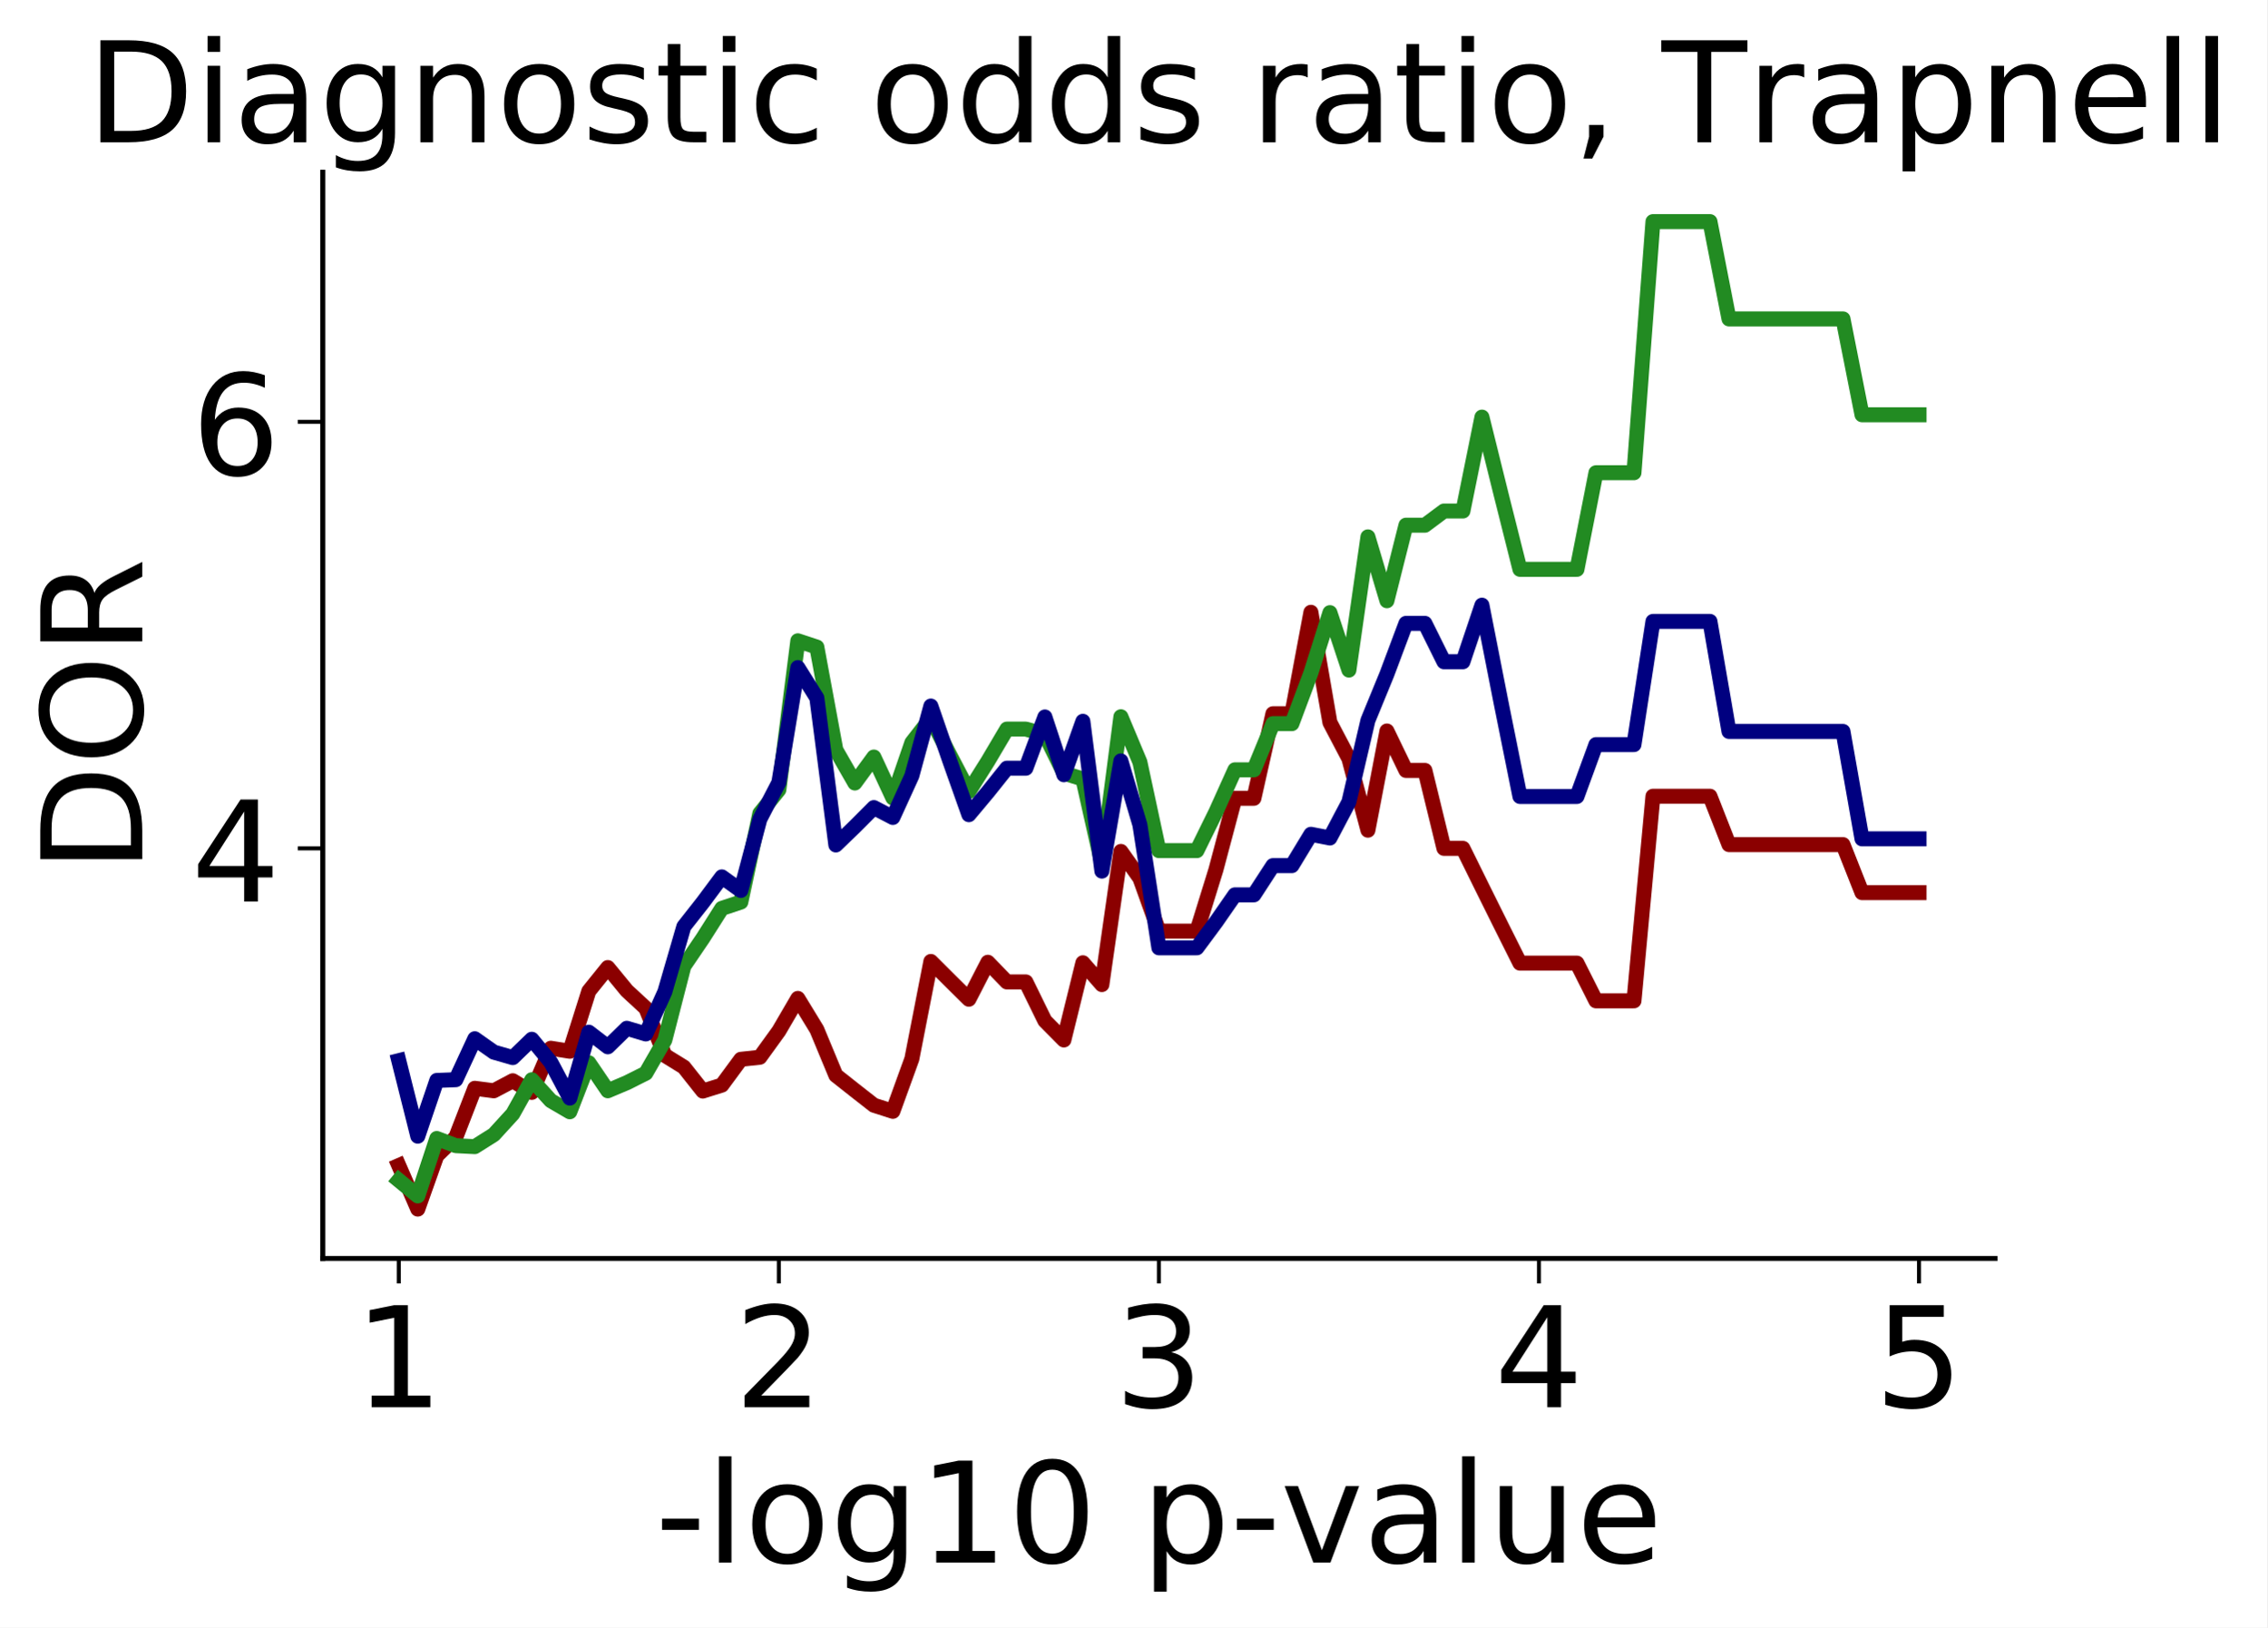
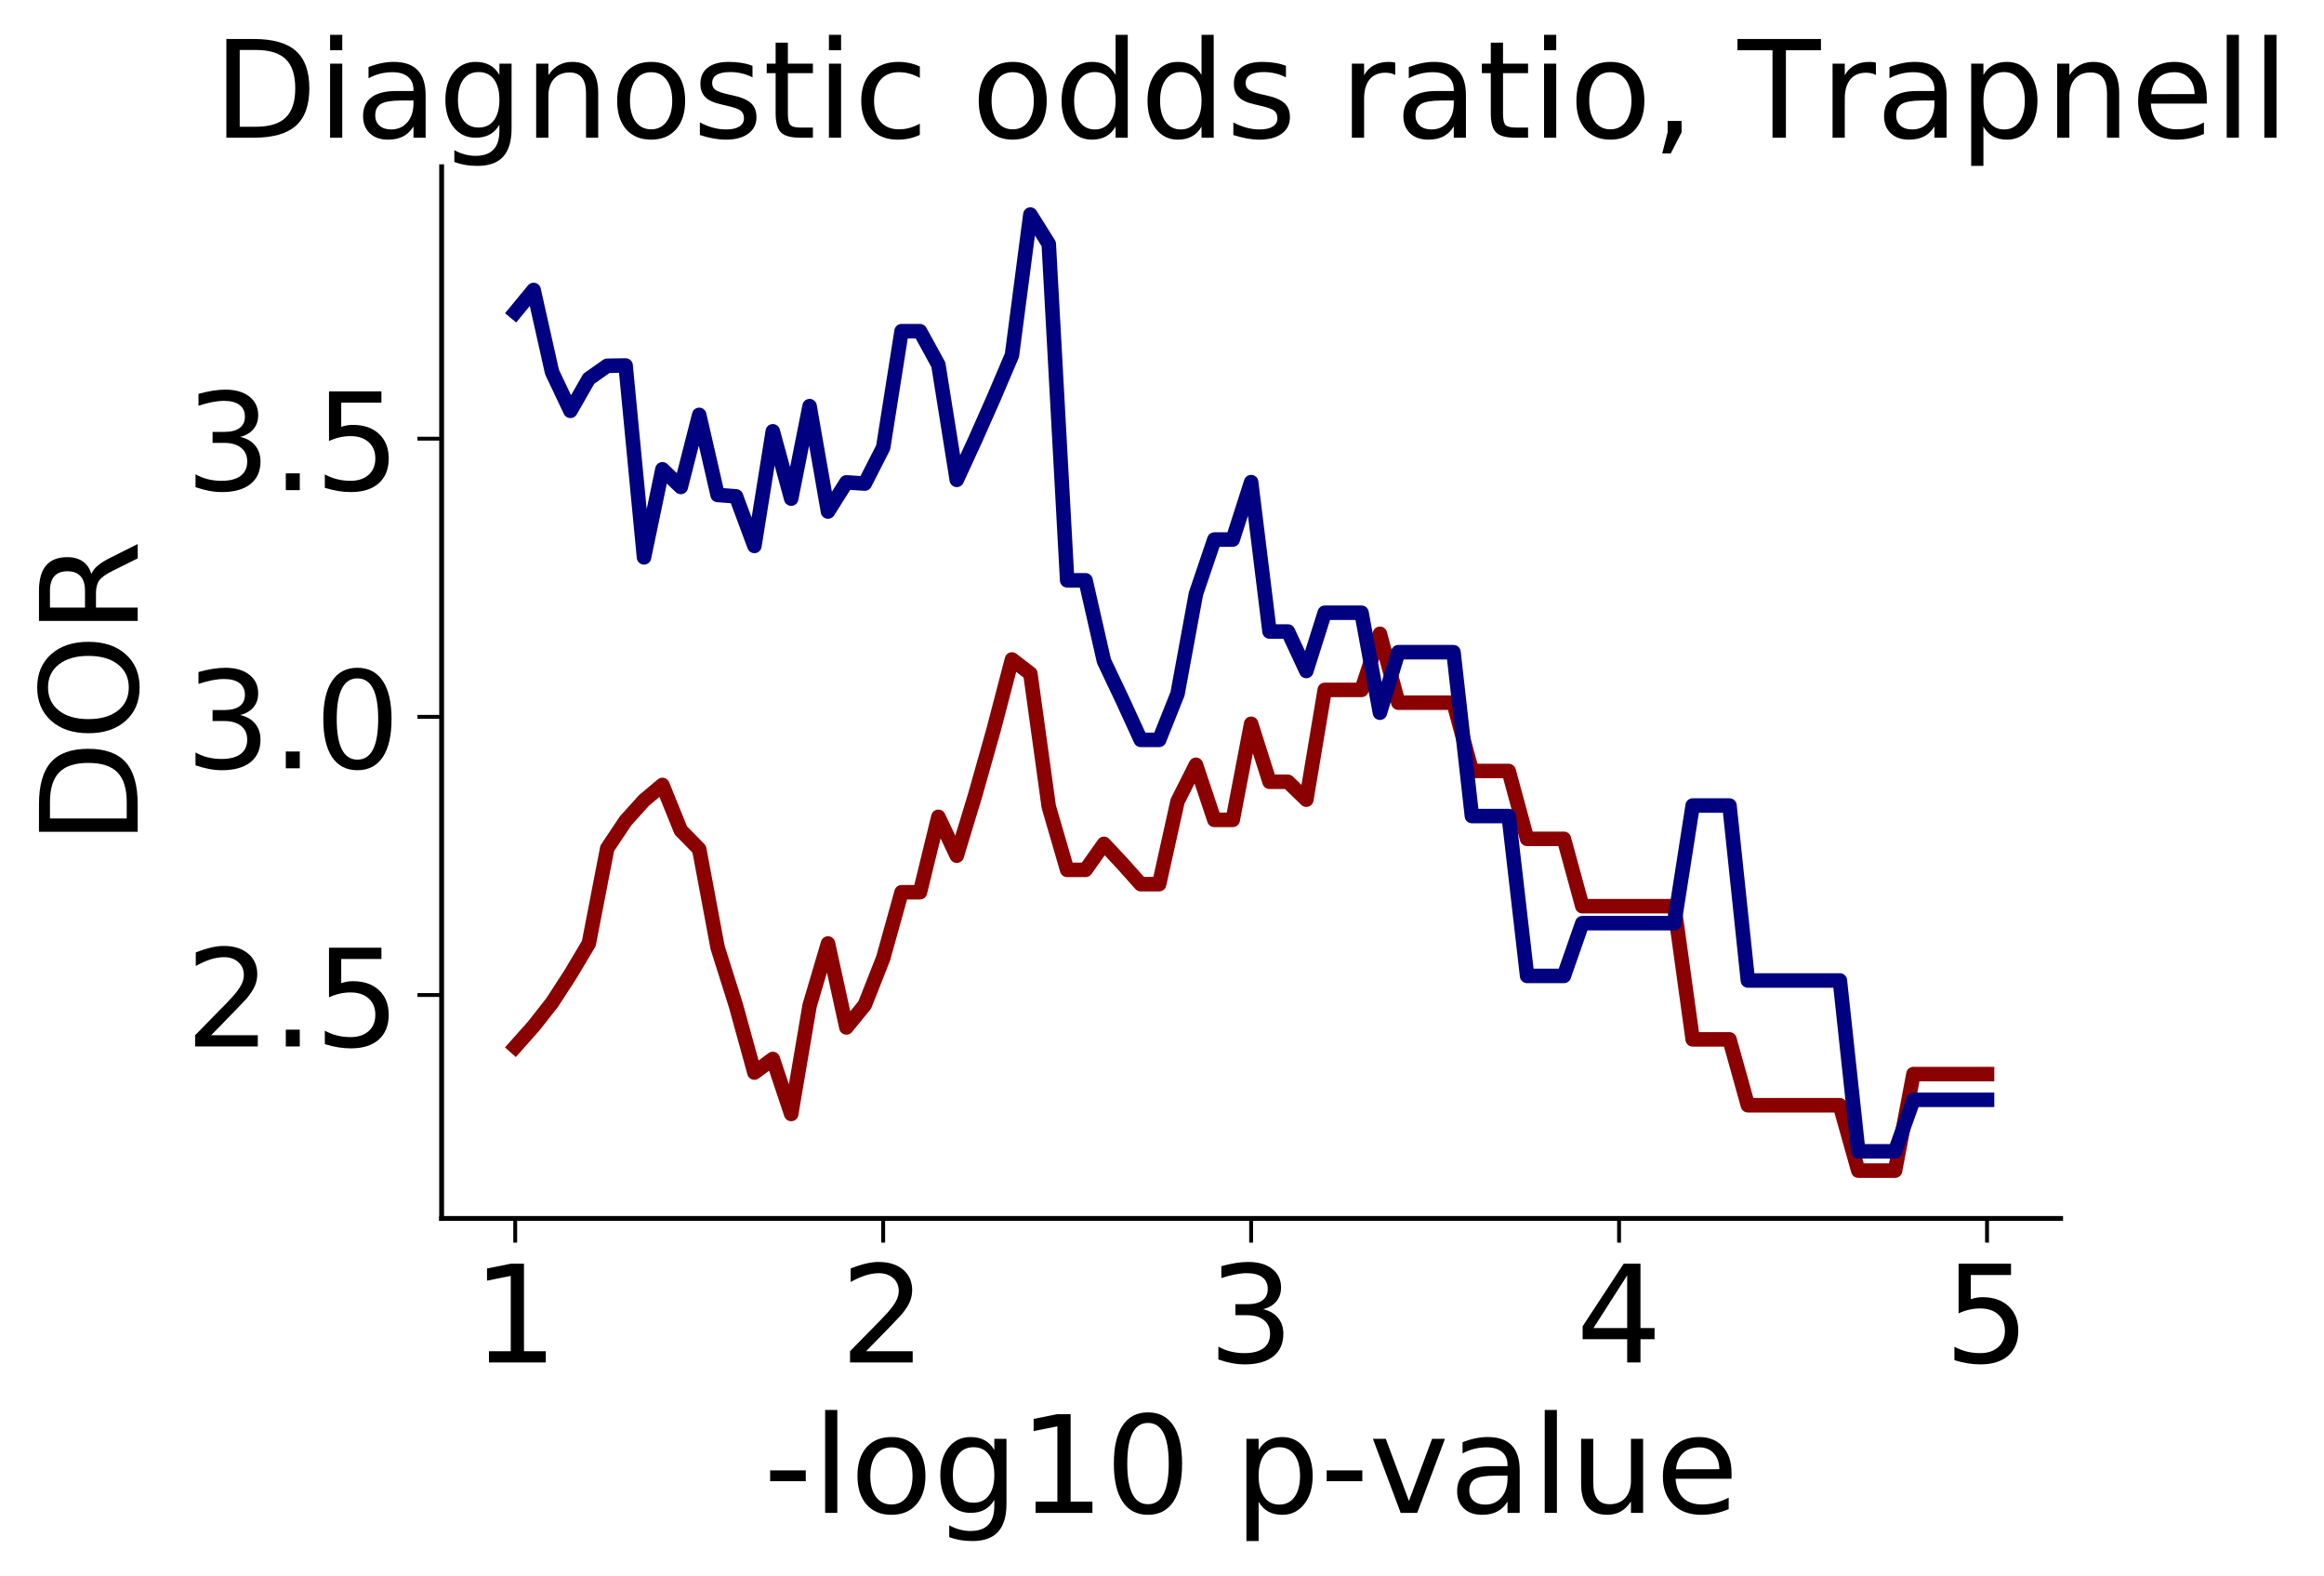
- <svg xmlns="http://www.w3.org/2000/svg" xmlns:xlink="http://www.w3.org/1999/xlink" height="325.813pt" version="1.1" viewBox="0 0 453.877 325.813" width="453.877pt">
+ <svg xmlns="http://www.w3.org/2000/svg" xmlns:xlink="http://www.w3.org/1999/xlink" height="325.813pt" version="1.1" viewBox="0 0 480.591 325.813" width="480.591pt">
  <defs>
    <style type="text/css">
*{stroke-linecap:butt;stroke-linejoin:round;}
  </style>
  </defs>
  <g id="figure_1">
    <g id="patch_1">
-       <path d="M 0 325.813  L 453.877 325.813  L 453.877 0  L 0 0  z " style="fill:#ffffff;" />
+       <path d="M 0 325.813  L 480.591 325.813  L 480.591 0  L 0 0  z " style="fill:#ffffff;" />
    </g>
    <g id="axes_1">
      <g id="patch_2">
-         <path d="M 64.614 251.916  L 399.414 251.916  L 399.414 34.476  L 64.614 34.476  z " style="fill:#ffffff;" />
+         <path d="M 91.328 251.916  L 426.127 251.916  L 426.127 34.476  L 91.328 34.476  z " style="fill:#ffffff;" />
      </g>
      <g id="matplotlib.axis_1">
        <g id="xtick_1">
          <g id="line2d_1">
            <defs>
-               <path d="M 0 0  L 0 5  " id="md855a90c80" style="stroke:#000000;stroke-width:0.8;" />
-             </defs>
-             <g>
-               <use style="stroke:#000000;stroke-width:0.8;" x="79.832" xlink:href="#md855a90c80" y="251.916" />
+               <path d="M 0 0  L 0 5  " id="m1de0b2a63a" style="stroke:#000000;stroke-width:0.8;" />
+             </defs>
+             <g>
+               <use style="stroke:#000000;stroke-width:0.8;" x="106.546" xlink:href="#m1de0b2a63a" y="251.916" />
            </g>
          </g>
          <g id="text_1">
            <defs>
              <path d="M 12.406 8.297  L 28.516 8.297  L 28.516 63.922  L 10.984 60.406  L 10.984 69.391  L 28.422 72.906  L 38.281 72.906  L 38.281 8.297  L 54.391 8.297  L 54.391 0  L 12.406 0  z " id="DejaVuSans-49" />
            </defs>
-             <g transform="translate(70.92443 281.6913)scale(0.28 -0.28)">
+             <g transform="translate(97.63818 281.6913)scale(0.28 -0.28)">
              <use xlink:href="#DejaVuSans-49" />
            </g>
          </g>
        </g>
        <g id="xtick_2">
          <g id="line2d_2">
            <g>
-               <use style="stroke:#000000;stroke-width:0.8;" x="155.923" xlink:href="#md855a90c80" y="251.916" />
+               <use style="stroke:#000000;stroke-width:0.8;" x="182.637" xlink:href="#m1de0b2a63a" y="251.916" />
            </g>
          </g>
          <g id="text_2">
            <defs>
              <path d="M 19.188 8.297  L 53.609 8.297  L 53.609 0  L 7.328 0  L 7.328 8.297  Q 12.938 14.109 22.625 23.891  Q 32.328 33.688 34.812 36.531  Q 39.547 41.844 41.422 45.531  Q 43.312 49.219 43.312 52.781  Q 43.312 58.594 39.234 62.25  Q 35.156 65.922 28.609 65.922  Q 23.969 65.922 18.812 64.312  Q 13.672 62.703 7.812 59.422  L 7.812 69.391  Q 13.766 71.781 18.938 73  Q 24.125 74.219 28.422 74.219  Q 39.75 74.219 46.484 68.547  Q 53.219 62.891 53.219 53.422  Q 53.219 48.922 51.531 44.891  Q 49.859 40.875 45.406 35.406  Q 44.188 33.984 37.641 27.219  Q 31.109 20.453 19.188 8.297  z " id="DejaVuSans-50" />
            </defs>
-             <g transform="translate(147.0153 281.6913)scale(0.28 -0.28)">
+             <g transform="translate(173.7291 281.6913)scale(0.28 -0.28)">
              <use xlink:href="#DejaVuSans-50" />
            </g>
          </g>
        </g>
        <g id="xtick_3">
          <g id="line2d_3">
            <g>
-               <use style="stroke:#000000;stroke-width:0.8;" x="232.014" xlink:href="#md855a90c80" y="251.916" />
+               <use style="stroke:#000000;stroke-width:0.8;" x="258.728" xlink:href="#m1de0b2a63a" y="251.916" />
            </g>
          </g>
          <g id="text_3">
            <defs>
              <path d="M 40.578 39.312  Q 47.656 37.797 51.625 33  Q 55.609 28.219 55.609 21.188  Q 55.609 10.406 48.188 4.484  Q 40.766 -1.422 27.094 -1.422  Q 22.516 -1.422 17.656 -0.516  Q 12.797 0.391 7.625 2.203  L 7.625 11.719  Q 11.719 9.328 16.594 8.109  Q 21.484 6.891 26.812 6.891  Q 36.078 6.891 40.938 10.547  Q 45.797 14.203 45.797 21.188  Q 45.797 27.641 41.281 31.266  Q 36.766 34.906 28.719 34.906  L 20.219 34.906  L 20.219 43.016  L 29.109 43.016  Q 36.375 43.016 40.234 45.922  Q 44.094 48.828 44.094 54.297  Q 44.094 59.906 40.109 62.906  Q 36.141 65.922 28.719 65.922  Q 24.656 65.922 20.016 65.031  Q 15.375 64.156 9.812 62.312  L 9.812 71.094  Q 15.438 72.656 20.344 73.438  Q 25.25 74.219 29.594 74.219  Q 40.828 74.219 47.359 69.109  Q 53.906 64.016 53.906 55.328  Q 53.906 49.266 50.438 45.094  Q 46.969 40.922 40.578 39.312  z " id="DejaVuSans-51" />
            </defs>
-             <g transform="translate(223.1062 281.6913)scale(0.28 -0.28)">
+             <g transform="translate(249.82 281.6913)scale(0.28 -0.28)">
              <use xlink:href="#DejaVuSans-51" />
            </g>
          </g>
        </g>
        <g id="xtick_4">
          <g id="line2d_4">
            <g>
-               <use style="stroke:#000000;stroke-width:0.8;" x="308.105" xlink:href="#md855a90c80" y="251.916" />
+               <use style="stroke:#000000;stroke-width:0.8;" x="334.818" xlink:href="#m1de0b2a63a" y="251.916" />
            </g>
          </g>
          <g id="text_4">
            <defs>
              <path d="M 37.797 64.312  L 12.891 25.391  L 37.797 25.391  z M 35.203 72.906  L 47.609 72.906  L 47.609 25.391  L 58.016 25.391  L 58.016 17.188  L 47.609 17.188  L 47.609 0  L 37.797 0  L 37.797 17.188  L 4.891 17.188  L 4.891 26.703  z " id="DejaVuSans-52" />
            </defs>
-             <g transform="translate(299.1972 281.6913)scale(0.28 -0.28)">
+             <g transform="translate(325.9109 281.6913)scale(0.28 -0.28)">
              <use xlink:href="#DejaVuSans-52" />
            </g>
          </g>
        </g>
        <g id="xtick_5">
          <g id="line2d_5">
            <g>
-               <use style="stroke:#000000;stroke-width:0.8;" x="384.196" xlink:href="#md855a90c80" y="251.916" />
+               <use style="stroke:#000000;stroke-width:0.8;" x="410.909" xlink:href="#m1de0b2a63a" y="251.916" />
            </g>
          </g>
          <g id="text_5">
            <defs>
              <path d="M 10.797 72.906  L 49.516 72.906  L 49.516 64.594  L 19.828 64.594  L 19.828 46.734  Q 21.969 47.469 24.109 47.828  Q 26.266 48.188 28.422 48.188  Q 40.625 48.188 47.75 41.5  Q 54.891 34.812 54.891 23.391  Q 54.891 11.625 47.562 5.094  Q 40.234 -1.422 26.906 -1.422  Q 22.312 -1.422 17.547 -0.641  Q 12.797 0.141 7.719 1.703  L 7.719 11.625  Q 12.109 9.234 16.797 8.062  Q 21.484 6.891 26.703 6.891  Q 35.156 6.891 40.078 11.328  Q 45.016 15.766 45.016 23.391  Q 45.016 31 40.078 35.438  Q 35.156 39.891 26.703 39.891  Q 22.75 39.891 18.812 39.016  Q 14.891 38.141 10.797 36.281  z " id="DejaVuSans-53" />
            </defs>
-             <g transform="translate(375.2881 281.6913)scale(0.28 -0.28)">
+             <g transform="translate(402.0018 281.6913)scale(0.28 -0.28)">
              <use xlink:href="#DejaVuSans-53" />
            </g>
          </g>
        </g>
        <g id="text_6">
          <defs>
            <path d="M 4.891 31.391  L 31.203 31.391  L 31.203 23.391  L 4.891 23.391  z " id="DejaVuSans-45" />
            <path d="M 9.422 75.984  L 18.406 75.984  L 18.406 0  L 9.422 0  z " id="DejaVuSans-108" />
            <path d="M 30.609 48.391  Q 23.391 48.391 19.188 42.75  Q 14.984 37.109 14.984 27.297  Q 14.984 17.484 19.156 11.844  Q 23.344 6.203 30.609 6.203  Q 37.797 6.203 41.984 11.859  Q 46.188 17.531 46.188 27.297  Q 46.188 37.016 41.984 42.703  Q 37.797 48.391 30.609 48.391  z M 30.609 56  Q 42.328 56 49.016 48.375  Q 55.719 40.766 55.719 27.297  Q 55.719 13.875 49.016 6.219  Q 42.328 -1.422 30.609 -1.422  Q 18.844 -1.422 12.172 6.219  Q 5.516 13.875 5.516 27.297  Q 5.516 40.766 12.172 48.375  Q 18.844 56 30.609 56  z " id="DejaVuSans-111" />
            <path d="M 45.406 27.984  Q 45.406 37.75 41.375 43.109  Q 37.359 48.484 30.078 48.484  Q 22.859 48.484 18.828 43.109  Q 14.797 37.75 14.797 27.984  Q 14.797 18.266 18.828 12.891  Q 22.859 7.516 30.078 7.516  Q 37.359 7.516 41.375 12.891  Q 45.406 18.266 45.406 27.984  z M 54.391 6.781  Q 54.391 -7.172 48.188 -13.984  Q 42 -20.797 29.203 -20.797  Q 24.469 -20.797 20.266 -20.094  Q 16.062 -19.391 12.109 -17.922  L 12.109 -9.188  Q 16.062 -11.328 19.922 -12.344  Q 23.781 -13.375 27.781 -13.375  Q 36.625 -13.375 41.016 -8.766  Q 45.406 -4.156 45.406 5.172  L 45.406 9.625  Q 42.625 4.781 38.281 2.391  Q 33.938 0 27.875 0  Q 17.828 0 11.672 7.656  Q 5.516 15.328 5.516 27.984  Q 5.516 40.672 11.672 48.328  Q 17.828 56 27.875 56  Q 33.938 56 38.281 53.609  Q 42.625 51.219 45.406 46.391  L 45.406 54.688  L 54.391 54.688  z " id="DejaVuSans-103" />
            <path d="M 31.781 66.406  Q 24.172 66.406 20.328 58.906  Q 16.5 51.422 16.5 36.375  Q 16.5 21.391 20.328 13.891  Q 24.172 6.391 31.781 6.391  Q 39.453 6.391 43.281 13.891  Q 47.125 21.391 47.125 36.375  Q 47.125 51.422 43.281 58.906  Q 39.453 66.406 31.781 66.406  z M 31.781 74.219  Q 44.047 74.219 50.516 64.516  Q 56.984 54.828 56.984 36.375  Q 56.984 17.969 50.516 8.266  Q 44.047 -1.422 31.781 -1.422  Q 19.531 -1.422 13.062 8.266  Q 6.594 17.969 6.594 36.375  Q 6.594 54.828 13.062 64.516  Q 19.531 74.219 31.781 74.219  z " id="DejaVuSans-48" />
            <path id="DejaVuSans-32" />
            <path d="M 18.109 8.203  L 18.109 -20.797  L 9.078 -20.797  L 9.078 54.688  L 18.109 54.688  L 18.109 46.391  Q 20.953 51.266 25.266 53.625  Q 29.594 56 35.594 56  Q 45.562 56 51.781 48.094  Q 58.016 40.188 58.016 27.297  Q 58.016 14.406 51.781 6.484  Q 45.562 -1.422 35.594 -1.422  Q 29.594 -1.422 25.266 0.953  Q 20.953 3.328 18.109 8.203  z M 48.688 27.297  Q 48.688 37.203 44.609 42.844  Q 40.531 48.484 33.406 48.484  Q 26.266 48.484 22.188 42.844  Q 18.109 37.203 18.109 27.297  Q 18.109 17.391 22.188 11.75  Q 26.266 6.109 33.406 6.109  Q 40.531 6.109 44.609 11.75  Q 48.688 17.391 48.688 27.297  z " id="DejaVuSans-112" />
            <path d="M 2.984 54.688  L 12.5 54.688  L 29.594 8.797  L 46.688 54.688  L 56.203 54.688  L 35.688 0  L 23.484 0  z " id="DejaVuSans-118" />
            <path d="M 34.281 27.484  Q 23.391 27.484 19.188 25  Q 14.984 22.516 14.984 16.5  Q 14.984 11.719 18.141 8.906  Q 21.297 6.109 26.703 6.109  Q 34.188 6.109 38.703 11.406  Q 43.219 16.703 43.219 25.484  L 43.219 27.484  z M 52.203 31.203  L 52.203 0  L 43.219 0  L 43.219 8.297  Q 40.141 3.328 35.547 0.953  Q 30.953 -1.422 24.312 -1.422  Q 15.922 -1.422 10.953 3.297  Q 6 8.016 6 15.922  Q 6 25.141 12.172 29.828  Q 18.359 34.516 30.609 34.516  L 43.219 34.516  L 43.219 35.406  Q 43.219 41.609 39.141 45  Q 35.062 48.391 27.688 48.391  Q 23 48.391 18.547 47.266  Q 14.109 46.141 10.016 43.891  L 10.016 52.203  Q 14.938 54.109 19.578 55.047  Q 24.219 56 28.609 56  Q 40.484 56 46.344 49.844  Q 52.203 43.703 52.203 31.203  z " id="DejaVuSans-97" />
            <path d="M 8.5 21.578  L 8.5 54.688  L 17.484 54.688  L 17.484 21.922  Q 17.484 14.156 20.5 10.266  Q 23.531 6.391 29.594 6.391  Q 36.859 6.391 41.078 11.031  Q 45.312 15.672 45.312 23.688  L 45.312 54.688  L 54.297 54.688  L 54.297 0  L 45.312 0  L 45.312 8.406  Q 42.047 3.422 37.719 1  Q 33.406 -1.422 27.688 -1.422  Q 18.266 -1.422 13.375 4.438  Q 8.5 10.297 8.5 21.578  z M 31.109 56  z " id="DejaVuSans-117" />
            <path d="M 56.203 29.594  L 56.203 25.203  L 14.891 25.203  Q 15.484 15.922 20.484 11.062  Q 25.484 6.203 34.422 6.203  Q 39.594 6.203 44.453 7.469  Q 49.312 8.734 54.109 11.281  L 54.109 2.781  Q 49.266 0.734 44.188 -0.344  Q 39.109 -1.422 33.891 -1.422  Q 20.797 -1.422 13.156 6.188  Q 5.516 13.812 5.516 26.812  Q 5.516 40.234 12.766 48.109  Q 20.016 56 32.328 56  Q 43.359 56 49.781 48.891  Q 56.203 41.797 56.203 29.594  z M 47.219 32.234  Q 47.125 39.594 43.094 43.984  Q 39.062 48.391 32.422 48.391  Q 24.906 48.391 20.391 44.141  Q 15.875 39.891 15.188 32.172  z " id="DejaVuSans-101" />
          </defs>
-           <g transform="translate(131.1788 312.79)scale(0.28 -0.28)">
+           <g transform="translate(157.8925 312.79)scale(0.28 -0.28)">
            <use xlink:href="#DejaVuSans-45" />
            <use x="36.084" xlink:href="#DejaVuSans-108" />
            <use x="63.867" xlink:href="#DejaVuSans-111" />
            <use x="125.049" xlink:href="#DejaVuSans-103" />
            <use x="188.525" xlink:href="#DejaVuSans-49" />
            <use x="252.148" xlink:href="#DejaVuSans-48" />
            <use x="315.771" xlink:href="#DejaVuSans-32" />
            <use x="347.559" xlink:href="#DejaVuSans-112" />
            <use x="411.035" xlink:href="#DejaVuSans-45" />
            <use x="447.088" xlink:href="#DejaVuSans-118" />
            <use x="506.268" xlink:href="#DejaVuSans-97" />
            <use x="567.547" xlink:href="#DejaVuSans-108" />
            <use x="595.33" xlink:href="#DejaVuSans-117" />
            <use x="658.709" xlink:href="#DejaVuSans-101" />
          </g>
        </g>
      </g>
      <g id="matplotlib.axis_2">
        <g id="ytick_1">
          <g id="line2d_6">
            <defs>
-               <path d="M 0 0  L -5 0  " id="m0326b0cc89" style="stroke:#000000;stroke-width:0.8;" />
-             </defs>
-             <g>
-               <use style="stroke:#000000;stroke-width:0.8;" x="64.614" xlink:href="#m0326b0cc89" y="169.82" />
+               <path d="M 0 0  L -5 0  " id="m3ac6de9219" style="stroke:#000000;stroke-width:0.8;" />
+             </defs>
+             <g>
+               <use style="stroke:#000000;stroke-width:0.8;" x="91.328" xlink:href="#m3ac6de9219" y="205.717" />
            </g>
          </g>
          <g id="text_7">
-             <g transform="translate(38.29875 180.458)scale(0.28 -0.28)">
-               <use xlink:href="#DejaVuSans-52" />
+             <defs>
+               <path d="M 10.688 12.406  L 21 12.406  L 21 0  L 10.688 0  z " id="DejaVuSans-46" />
+             </defs>
+             <g transform="translate(38.29875 216.355)scale(0.28 -0.28)">
+               <use xlink:href="#DejaVuSans-50" />
+               <use x="63.623" xlink:href="#DejaVuSans-46" />
+               <use x="95.41" xlink:href="#DejaVuSans-53" />
            </g>
          </g>
        </g>
        <g id="ytick_2">
          <g id="line2d_7">
            <g>
-               <use style="stroke:#000000;stroke-width:0.8;" x="64.614" xlink:href="#m0326b0cc89" y="84.43" />
+               <use style="stroke:#000000;stroke-width:0.8;" x="91.328" xlink:href="#m3ac6de9219" y="148.209" />
            </g>
          </g>
          <g id="text_8">
-             <defs>
-               <path d="M 33.016 40.375  Q 26.375 40.375 22.484 35.828  Q 18.609 31.297 18.609 23.391  Q 18.609 15.531 22.484 10.953  Q 26.375 6.391 33.016 6.391  Q 39.656 6.391 43.531 10.953  Q 47.406 15.531 47.406 23.391  Q 47.406 31.297 43.531 35.828  Q 39.656 40.375 33.016 40.375  z M 52.594 71.297  L 52.594 62.312  Q 48.875 64.062 45.094 64.984  Q 41.312 65.922 37.594 65.922  Q 27.828 65.922 22.672 59.328  Q 17.531 52.734 16.797 39.406  Q 19.672 43.656 24.016 45.922  Q 28.375 48.188 33.594 48.188  Q 44.578 48.188 50.953 41.516  Q 57.328 34.859 57.328 23.391  Q 57.328 12.156 50.688 5.359  Q 44.047 -1.422 33.016 -1.422  Q 20.359 -1.422 13.672 8.266  Q 6.984 17.969 6.984 36.375  Q 6.984 53.656 15.188 63.938  Q 23.391 74.219 37.203 74.219  Q 40.922 74.219 44.703 73.484  Q 48.484 72.75 52.594 71.297  z " id="DejaVuSans-54" />
-             </defs>
-             <g transform="translate(38.29875 95.06739)scale(0.28 -0.28)">
-               <use xlink:href="#DejaVuSans-54" />
-             </g>
-           </g>
-         </g>
-         <g id="text_9">
+             <g transform="translate(38.29875 158.8466)scale(0.28 -0.28)">
+               <use xlink:href="#DejaVuSans-51" />
+               <use x="63.623" xlink:href="#DejaVuSans-46" />
+               <use x="95.41" xlink:href="#DejaVuSans-48" />
+             </g>
+           </g>
+         </g>
+         <g id="ytick_3">
+           <g id="line2d_8">
+             <g>
+               <use style="stroke:#000000;stroke-width:0.8;" x="91.328" xlink:href="#m3ac6de9219" y="90.7" />
+             </g>
+           </g>
+           <g id="text_9">
+             <g transform="translate(38.29875 101.3381)scale(0.28 -0.28)">
+               <use xlink:href="#DejaVuSans-51" />
+               <use x="63.623" xlink:href="#DejaVuSans-46" />
+               <use x="95.41" xlink:href="#DejaVuSans-53" />
+             </g>
+           </g>
+         </g>
+         <g id="text_10">
          <defs>
            <path d="M 19.672 64.797  L 19.672 8.109  L 31.594 8.109  Q 46.688 8.109 53.688 14.938  Q 60.688 21.781 60.688 36.531  Q 60.688 51.172 53.688 57.984  Q 46.688 64.797 31.594 64.797  z M 9.812 72.906  L 30.078 72.906  Q 51.266 72.906 61.172 64.094  Q 71.094 55.281 71.094 36.531  Q 71.094 17.672 61.125 8.828  Q 51.172 0 30.078 0  L 9.812 0  z " id="DejaVuSans-68" />
            <path d="M 39.406 66.219  Q 28.656 66.219 22.328 58.203  Q 16.016 50.203 16.016 36.375  Q 16.016 22.609 22.328 14.594  Q 28.656 6.594 39.406 6.594  Q 50.141 6.594 56.422 14.594  Q 62.703 22.609 62.703 36.375  Q 62.703 50.203 56.422 58.203  Q 50.141 66.219 39.406 66.219  z M 39.406 74.219  Q 54.734 74.219 63.906 63.938  Q 73.094 53.656 73.094 36.375  Q 73.094 19.141 63.906 8.859  Q 54.734 -1.422 39.406 -1.422  Q 24.031 -1.422 14.812 8.828  Q 5.609 19.094 5.609 36.375  Q 5.609 53.656 14.812 63.938  Q 24.031 74.219 39.406 74.219  z " id="DejaVuSans-79" />
            <path d="M 44.391 34.188  Q 47.562 33.109 50.562 29.594  Q 53.562 26.078 56.594 19.922  L 66.609 0  L 56 0  L 46.688 18.703  Q 43.062 26.031 39.672 28.422  Q 36.281 30.812 30.422 30.812  L 19.672 30.812  L 19.672 0  L 9.812 0  L 9.812 72.906  L 32.078 72.906  Q 44.578 72.906 50.734 67.672  Q 56.891 62.453 56.891 51.906  Q 56.891 45.016 53.688 40.469  Q 50.484 35.938 44.391 34.188  z M 19.672 64.797  L 19.672 38.922  L 32.078 38.922  Q 39.203 38.922 42.844 42.219  Q 46.484 45.516 46.484 51.906  Q 46.484 58.297 42.844 61.547  Q 39.203 64.797 32.078 64.797  z " id="DejaVuSans-82" />
          </defs>
          <g transform="translate(28.47563 174.7241)rotate(-90)scale(0.28 -0.28)">
            <use xlink:href="#DejaVuSans-68" />
            <use x="77.002" xlink:href="#DejaVuSans-79" />
            <use x="155.713" xlink:href="#DejaVuSans-82" />
          </g>
        </g>
      </g>
-       <g id="line2d_8">
-         <path clip-path="url(#pe676a9c707)" d="M 79.832 233.318  L 83.636 242.032  L 87.441 231.346  L 91.246 227.652  L 95.05 217.852  L 98.855 218.351  L 102.659 216.342  L 106.464 218.664  L 110.268 209.833  L 114.073 210.437  L 117.877 198.4  L 121.682 193.68  L 125.486 198.308  L 129.291 201.821  L 133.096 211.257  L 136.9 213.6  L 140.705 218.407  L 144.509 217.216  L 148.314 212.053  L 152.118 211.64  L 155.923 206.38  L 159.727 199.858  L 163.532 206.093  L 167.336 215.254  L 171.141 218.258  L 174.946 221.238  L 178.75 222.46  L 182.555 211.96  L 186.359 192.461  L 190.164 196.259  L 193.968 200.026  L 197.773 192.625  L 201.577 196.56  L 205.382 196.56  L 209.186 204.336  L 212.991 208.179  L 216.796 192.724  L 220.6 197.088  L 224.405 170.43  L 228.209 175.791  L 232.014 186.39  L 235.818 186.39  L 239.623 186.39  L 243.427 174.116  L 247.232 159.796  L 251.036 159.796  L 254.841 142.872  L 258.646 142.872  L 262.45 122.563  L 266.255 144.62  L 270.059 151.863  L 273.864 166.185  L 277.668 146.33  L 281.473 154.218  L 285.277 154.218  L 289.082 169.82  L 292.886 169.82  L 296.691 177.536  L 300.496 185.195  L 304.3 192.798  L 308.105 192.798  L 311.909 192.798  L 315.714 192.798  L 319.518 200.346  L 323.323 200.346  L 327.127 200.346  L 330.932 159.389  L 334.736 159.389  L 338.541 159.389  L 342.346 159.389  L 346.15 169.071  L 349.955 169.071  L 353.759 169.071  L 357.564 169.071  L 361.368 169.071  L 365.173 169.071  L 368.977 169.071  L 372.782 178.684  L 376.586 178.684  L 380.391 178.684  L 384.196 178.684  " style="fill:none;stroke:#8b0000;stroke-linecap:square;stroke-width:3;" />
-       </g>
      <g id="line2d_9">
-         <path clip-path="url(#pe676a9c707)" d="M 79.832 236.266  L 83.636 239.399  L 87.441 227.9  L 91.246 229.338  L 95.05 229.534  L 98.855 227.135  L 102.659 222.97  L 106.464 216.14  L 110.268 220.331  L 114.073 222.548  L 117.877 212.742  L 121.682 218.345  L 125.486 216.738  L 129.291 214.829  L 133.096 208.21  L 136.9 193.421  L 140.705 187.823  L 144.509 181.833  L 148.314 180.573  L 152.118 162.831  L 155.923 158.092  L 159.727 128.27  L 163.532 129.521  L 167.336 150.115  L 171.141 156.74  L 174.946 151.54  L 178.75 159.721  L 182.555 148.655  L 186.359 143.769  L 190.164 151.163  L 193.968 158.435  L 197.773 152.386  L 201.577 145.948  L 205.382 145.948  L 209.186 146.991  L 212.991 154.772  L 216.796 155.935  L 220.6 172.894  L 224.405 143.474  L 228.209 152.549  L 232.014 170.275  L 235.818 170.275  L 239.623 170.275  L 243.427 162.539  L 247.232 154.099  L 251.036 154.099  L 254.841 144.855  L 258.646 144.855  L 262.45 134.688  L 266.255 122.636  L 270.059 134.132  L 273.864 107.468  L 277.668 120.252  L 281.473 105.13  L 285.277 105.13  L 289.082 102.292  L 292.886 102.292  L 296.691 83.491  L 300.496 98.841  L 304.3 113.964  L 308.105 113.964  L 311.909 113.964  L 315.714 113.964  L 319.518 94.629  L 323.323 94.629  L 327.127 94.629  L 330.932 44.359  L 334.736 44.359  L 338.541 44.359  L 342.346 44.359  L 346.15 63.835  L 349.955 63.835  L 353.759 63.835  L 357.564 63.835  L 361.368 63.835  L 365.173 63.835  L 368.977 63.835  L 372.782 83.027  L 376.586 83.027  L 380.391 83.027  L 384.196 83.027  " style="fill:none;stroke:#228b22;stroke-linecap:square;stroke-width:3;" />
+         <path clip-path="url(#p01e05c9257)" d="M 106.546 216.431  L 110.35 212.152  L 114.155 207.315  L 117.959 201.457  L 121.764 195.067  L 125.568 175.405  L 129.373 169.706  L 133.178 165.491  L 136.982 162.29  L 140.787 171.68  L 144.591 175.56  L 148.396 195.891  L 152.2 207.955  L 156.005 221.759  L 159.809 218.945  L 163.614 230.318  L 167.418 207.935  L 171.223 195.067  L 175.028 212.424  L 178.832 207.772  L 182.637 198.119  L 186.441 184.468  L 190.246 184.468  L 194.05 168.88  L 197.855 176.913  L 201.659 164.393  L 205.464 150.909  L 209.268 136.347  L 213.073 139.273  L 216.877 166.774  L 220.682 179.848  L 224.487 179.848  L 228.291 174.471  L 232.096 178.543  L 235.9 182.802  L 239.705 182.802  L 243.509 165.676  L 247.314 158.121  L 251.118 169.508  L 254.923 169.508  L 258.728 149.644  L 262.532 161.638  L 266.337 161.638  L 270.141 165.332  L 273.946 142.637  L 277.75 142.637  L 281.555 142.637  L 285.359 131.042  L 289.164 145.277  L 292.968 145.277  L 296.773 145.277  L 300.577 145.277  L 304.382 159.406  L 308.187 159.406  L 311.991 159.406  L 315.796 173.431  L 319.6 173.431  L 323.405 173.431  L 327.209 187.353  L 331.014 187.353  L 334.818 187.353  L 338.623 187.353  L 342.428 187.353  L 346.232 187.353  L 350.037 214.892  L 353.841 214.892  L 357.646 214.892  L 361.45 228.511  L 365.255 228.511  L 369.059 228.511  L 372.864 228.511  L 376.668 228.511  L 380.473 228.511  L 384.277 242.032  L 388.082 242.032  L 391.887 242.032  L 395.691 222.066  L 399.496 222.066  L 403.3 222.066  L 407.105 222.066  L 410.909 222.066  " style="fill:none;stroke:#8b0000;stroke-linecap:square;stroke-width:3;" />
      </g>
      <g id="line2d_10">
-         <path clip-path="url(#pe676a9c707)" d="M 79.832 212.326  L 83.636 227.439  L 87.441 216.28  L 91.246 216.132  L 95.05 207.933  L 98.855 210.613  L 102.659 211.71  L 106.464 208.035  L 110.268 212.652  L 114.073 219.816  L 117.877 206.626  L 121.682 209.547  L 125.486 205.833  L 129.291 206.971  L 133.096 198.547  L 136.9 185.475  L 140.705 180.64  L 144.509 175.533  L 148.314 178.247  L 152.118 163.975  L 155.923 156.647  L 159.727 133.632  L 163.532 139.706  L 167.336 169.144  L 171.141 165.474  L 174.946 161.658  L 178.75 163.632  L 182.555 155.292  L 186.359 141.328  L 190.164 152.359  L 193.968 163.08  L 197.773 158.538  L 201.577 153.775  L 205.382 153.775  L 209.186 143.515  L 212.991 155.087  L 216.796 144.386  L 220.6 174.374  L 224.405 152.315  L 228.209 165.115  L 232.014 189.731  L 235.818 189.731  L 239.623 189.731  L 243.427 184.599  L 247.232 179.126  L 251.036 179.126  L 254.841 173.274  L 258.646 173.274  L 262.45 167.005  L 266.255 167.741  L 270.059 160.524  L 273.864 144.208  L 277.668 134.937  L 281.473 124.783  L 285.277 124.783  L 289.082 132.462  L 292.886 132.462  L 296.691 121.142  L 300.496 140.524  L 304.3 159.434  L 308.105 159.434  L 311.909 159.434  L 315.714 159.434  L 319.518 149.051  L 323.323 149.051  L 327.127 149.051  L 330.932 124.391  L 334.736 124.391  L 338.541 124.391  L 342.346 124.391  L 346.15 146.415  L 349.955 146.415  L 353.759 146.415  L 357.564 146.415  L 361.368 146.415  L 365.173 146.415  L 368.977 146.415  L 372.782 167.914  L 376.586 167.914  L 380.391 167.914  L 384.196 167.914  " style="fill:none;stroke:#000080;stroke-linecap:square;stroke-width:3;" />
+         <path clip-path="url(#p01e05c9257)" d="M 106.546 64.56  L 110.35 59.948  L 114.155 76.917  L 117.959 84.941  L 121.764 78.301  L 125.568 75.625  L 129.373 75.57  L 133.178 115.238  L 136.982 97.029  L 140.787 100.678  L 144.591 85.775  L 148.396 102.331  L 152.2 102.623  L 156.005 112.873  L 159.809 89.174  L 163.614 103.087  L 167.418 83.969  L 171.223 105.76  L 175.028 99.73  L 178.832 99.981  L 182.637 92.511  L 186.441 68.47  L 190.246 68.47  L 194.05 75.416  L 197.855 99.213  L 201.659 90.95  L 205.464 82.362  L 209.268 73.432  L 213.073 44.359  L 216.877 50.444  L 220.682 119.977  L 224.487 119.977  L 228.291 136.665  L 232.096 144.675  L 235.9 152.973  L 239.705 152.973  L 243.509 143.436  L 247.314 122.772  L 251.118 111.555  L 254.923 111.555  L 258.728 99.678  L 262.532 130.567  L 266.337 130.567  L 270.141 138.729  L 273.946 126.689  L 277.75 126.689  L 281.555 126.689  L 285.359 147.357  L 289.164 134.842  L 292.968 134.842  L 296.773 134.842  L 300.577 134.842  L 304.382 168.716  L 308.187 168.716  L 311.991 168.716  L 315.796 201.775  L 319.6 201.775  L 323.405 201.775  L 327.209 190.87  L 331.014 190.87  L 334.818 190.87  L 338.623 190.87  L 342.428 190.87  L 346.232 190.87  L 350.037 166.543  L 353.841 166.543  L 357.646 166.543  L 361.45 202.715  L 365.255 202.715  L 369.059 202.715  L 372.864 202.715  L 376.668 202.715  L 380.473 202.715  L 384.277 238.036  L 388.082 238.036  L 391.887 238.036  L 395.691 227.394  L 399.496 227.394  L 403.3 227.394  L 407.105 227.394  L 410.909 227.394  " style="fill:none;stroke:#000080;stroke-linecap:square;stroke-width:3;" />
      </g>
      <g id="patch_3">
-         <path d="M 64.614 251.916  L 64.614 34.476  " style="fill:none;stroke:#000000;stroke-linecap:square;stroke-linejoin:miter;" />
+         <path d="M 91.328 251.916  L 91.328 34.476  " style="fill:none;stroke:#000000;stroke-linecap:square;stroke-linejoin:miter;" />
      </g>
      <g id="patch_4">
-         <path d="M 64.614 251.916  L 399.414 251.916  " style="fill:none;stroke:#000000;stroke-linecap:square;stroke-linejoin:miter;" />
-       </g>
-       <g id="text_10">
+         <path d="M 91.328 251.916  L 426.127 251.916  " style="fill:none;stroke:#000000;stroke-linecap:square;stroke-linejoin:miter;" />
+       </g>
+       <g id="text_11">
        <defs>
          <path d="M 9.422 54.688  L 18.406 54.688  L 18.406 0  L 9.422 0  z M 9.422 75.984  L 18.406 75.984  L 18.406 64.594  L 9.422 64.594  z " id="DejaVuSans-105" />
          <path d="M 54.891 33.016  L 54.891 0  L 45.906 0  L 45.906 32.719  Q 45.906 40.484 42.875 44.328  Q 39.844 48.188 33.797 48.188  Q 26.516 48.188 22.312 43.547  Q 18.109 38.922 18.109 30.906  L 18.109 0  L 9.078 0  L 9.078 54.688  L 18.109 54.688  L 18.109 46.188  Q 21.344 51.125 25.703 53.562  Q 30.078 56 35.797 56  Q 45.219 56 50.047 50.172  Q 54.891 44.344 54.891 33.016  z " id="DejaVuSans-110" />
          <path d="M 44.281 53.078  L 44.281 44.578  Q 40.484 46.531 36.375 47.5  Q 32.281 48.484 27.875 48.484  Q 21.188 48.484 17.844 46.438  Q 14.5 44.391 14.5 40.281  Q 14.5 37.156 16.891 35.375  Q 19.281 33.594 26.516 31.984  L 29.594 31.297  Q 39.156 29.25 43.188 25.516  Q 47.219 21.781 47.219 15.094  Q 47.219 7.469 41.188 3.016  Q 35.156 -1.422 24.609 -1.422  Q 20.219 -1.422 15.453 -0.562  Q 10.688 0.297 5.422 2  L 5.422 11.281  Q 10.406 8.688 15.234 7.391  Q 20.062 6.109 24.812 6.109  Q 31.156 6.109 34.562 8.281  Q 37.984 10.453 37.984 14.406  Q 37.984 18.062 35.516 20.016  Q 33.062 21.969 24.703 23.781  L 21.578 24.516  Q 13.234 26.266 9.516 29.906  Q 5.812 33.547 5.812 39.891  Q 5.812 47.609 11.281 51.797  Q 16.75 56 26.812 56  Q 31.781 56 36.172 55.266  Q 40.578 54.547 44.281 53.078  z " id="DejaVuSans-115" />
          <path d="M 18.312 70.219  L 18.312 54.688  L 36.812 54.688  L 36.812 47.703  L 18.312 47.703  L 18.312 18.016  Q 18.312 11.328 20.141 9.422  Q 21.969 7.516 27.594 7.516  L 36.812 7.516  L 36.812 0  L 27.594 0  Q 17.188 0 13.234 3.875  Q 9.281 7.766 9.281 18.016  L 9.281 47.703  L 2.688 47.703  L 2.688 54.688  L 9.281 54.688  L 9.281 70.219  z " id="DejaVuSans-116" />
          <path d="M 48.781 52.594  L 48.781 44.188  Q 44.969 46.297 41.141 47.344  Q 37.312 48.391 33.406 48.391  Q 24.656 48.391 19.812 42.844  Q 14.984 37.312 14.984 27.297  Q 14.984 17.281 19.812 11.734  Q 24.656 6.203 33.406 6.203  Q 37.312 6.203 41.141 7.25  Q 44.969 8.297 48.781 10.406  L 48.781 2.094  Q 45.016 0.344 40.984 -0.531  Q 36.969 -1.422 32.422 -1.422  Q 20.062 -1.422 12.781 6.344  Q 5.516 14.109 5.516 27.297  Q 5.516 40.672 12.859 48.328  Q 20.219 56 33.016 56  Q 37.156 56 41.109 55.141  Q 45.062 54.297 48.781 52.594  z " id="DejaVuSans-99" />
          <path d="M 45.406 46.391  L 45.406 75.984  L 54.391 75.984  L 54.391 0  L 45.406 0  L 45.406 8.203  Q 42.578 3.328 38.25 0.953  Q 33.938 -1.422 27.875 -1.422  Q 17.969 -1.422 11.734 6.484  Q 5.516 14.406 5.516 27.297  Q 5.516 40.188 11.734 48.094  Q 17.969 56 27.875 56  Q 33.938 56 38.25 53.625  Q 42.578 51.266 45.406 46.391  z M 14.797 27.297  Q 14.797 17.391 18.875 11.75  Q 22.953 6.109 30.078 6.109  Q 37.203 6.109 41.297 11.75  Q 45.406 17.391 45.406 27.297  Q 45.406 37.203 41.297 42.844  Q 37.203 48.484 30.078 48.484  Q 22.953 48.484 18.875 42.844  Q 14.797 37.203 14.797 27.297  z " id="DejaVuSans-100" />
          <path d="M 41.109 46.297  Q 39.594 47.172 37.812 47.578  Q 36.031 48 33.891 48  Q 26.266 48 22.188 43.047  Q 18.109 38.094 18.109 28.812  L 18.109 0  L 9.078 0  L 9.078 54.688  L 18.109 54.688  L 18.109 46.188  Q 20.953 51.172 25.484 53.578  Q 30.031 56 36.531 56  Q 37.453 56 38.578 55.875  Q 39.703 55.766 41.062 55.516  z " id="DejaVuSans-114" />
          <path d="M 11.719 12.406  L 22.016 12.406  L 22.016 4  L 14.016 -11.625  L 7.719 -11.625  L 11.719 4  z " id="DejaVuSans-44" />
          <path d="M -0.297 72.906  L 61.375 72.906  L 61.375 64.594  L 35.5 64.594  L 35.5 0  L 25.594 0  L 25.594 64.594  L -0.297 64.594  z " id="DejaVuSans-84" />
        </defs>
-         <g transform="translate(17.35 28.47563)scale(0.28 -0.28)">
+         <g transform="translate(44.06375 28.47563)scale(0.28 -0.28)">
          <use xlink:href="#DejaVuSans-68" />
          <use x="77.002" xlink:href="#DejaVuSans-105" />
          <use x="104.785" xlink:href="#DejaVuSans-97" />
          <use x="166.064" xlink:href="#DejaVuSans-103" />
          <use x="229.541" xlink:href="#DejaVuSans-110" />
          <use x="292.92" xlink:href="#DejaVuSans-111" />
          <use x="354.102" xlink:href="#DejaVuSans-115" />
          <use x="406.201" xlink:href="#DejaVuSans-116" />
          <use x="445.41" xlink:href="#DejaVuSans-105" />
          <use x="473.193" xlink:href="#DejaVuSans-99" />
          <use x="528.174" xlink:href="#DejaVuSans-32" />
          <use x="559.961" xlink:href="#DejaVuSans-111" />
          <use x="621.143" xlink:href="#DejaVuSans-100" />
          <use x="684.619" xlink:href="#DejaVuSans-100" />
          <use x="748.096" xlink:href="#DejaVuSans-115" />
          <use x="800.195" xlink:href="#DejaVuSans-32" />
          <use x="831.982" xlink:href="#DejaVuSans-114" />
          <use x="873.096" xlink:href="#DejaVuSans-97" />
          <use x="934.375" xlink:href="#DejaVuSans-116" />
          <use x="973.584" xlink:href="#DejaVuSans-105" />
          <use x="1001.367" xlink:href="#DejaVuSans-111" />
          <use x="1062.549" xlink:href="#DejaVuSans-44" />
          <use x="1094.336" xlink:href="#DejaVuSans-32" />
          <use x="1126.123" xlink:href="#DejaVuSans-84" />
          <use x="1186.988" xlink:href="#DejaVuSans-114" />
          <use x="1228.102" xlink:href="#DejaVuSans-97" />
          <use x="1289.381" xlink:href="#DejaVuSans-112" />
          <use x="1352.857" xlink:href="#DejaVuSans-110" />
          <use x="1416.236" xlink:href="#DejaVuSans-101" />
          <use x="1477.76" xlink:href="#DejaVuSans-108" />
          <use x="1505.543" xlink:href="#DejaVuSans-108" />
        </g>
      </g>
    </g>
  </g>
  <defs>
-     <clipPath id="pe676a9c707">
-       <rect height="217.44" width="334.8" x="64.614" y="34.476" />
+     <clipPath id="p01e05c9257">
+       <rect height="217.44" width="334.8" x="91.328" y="34.476" />
    </clipPath>
  </defs>
</svg>
